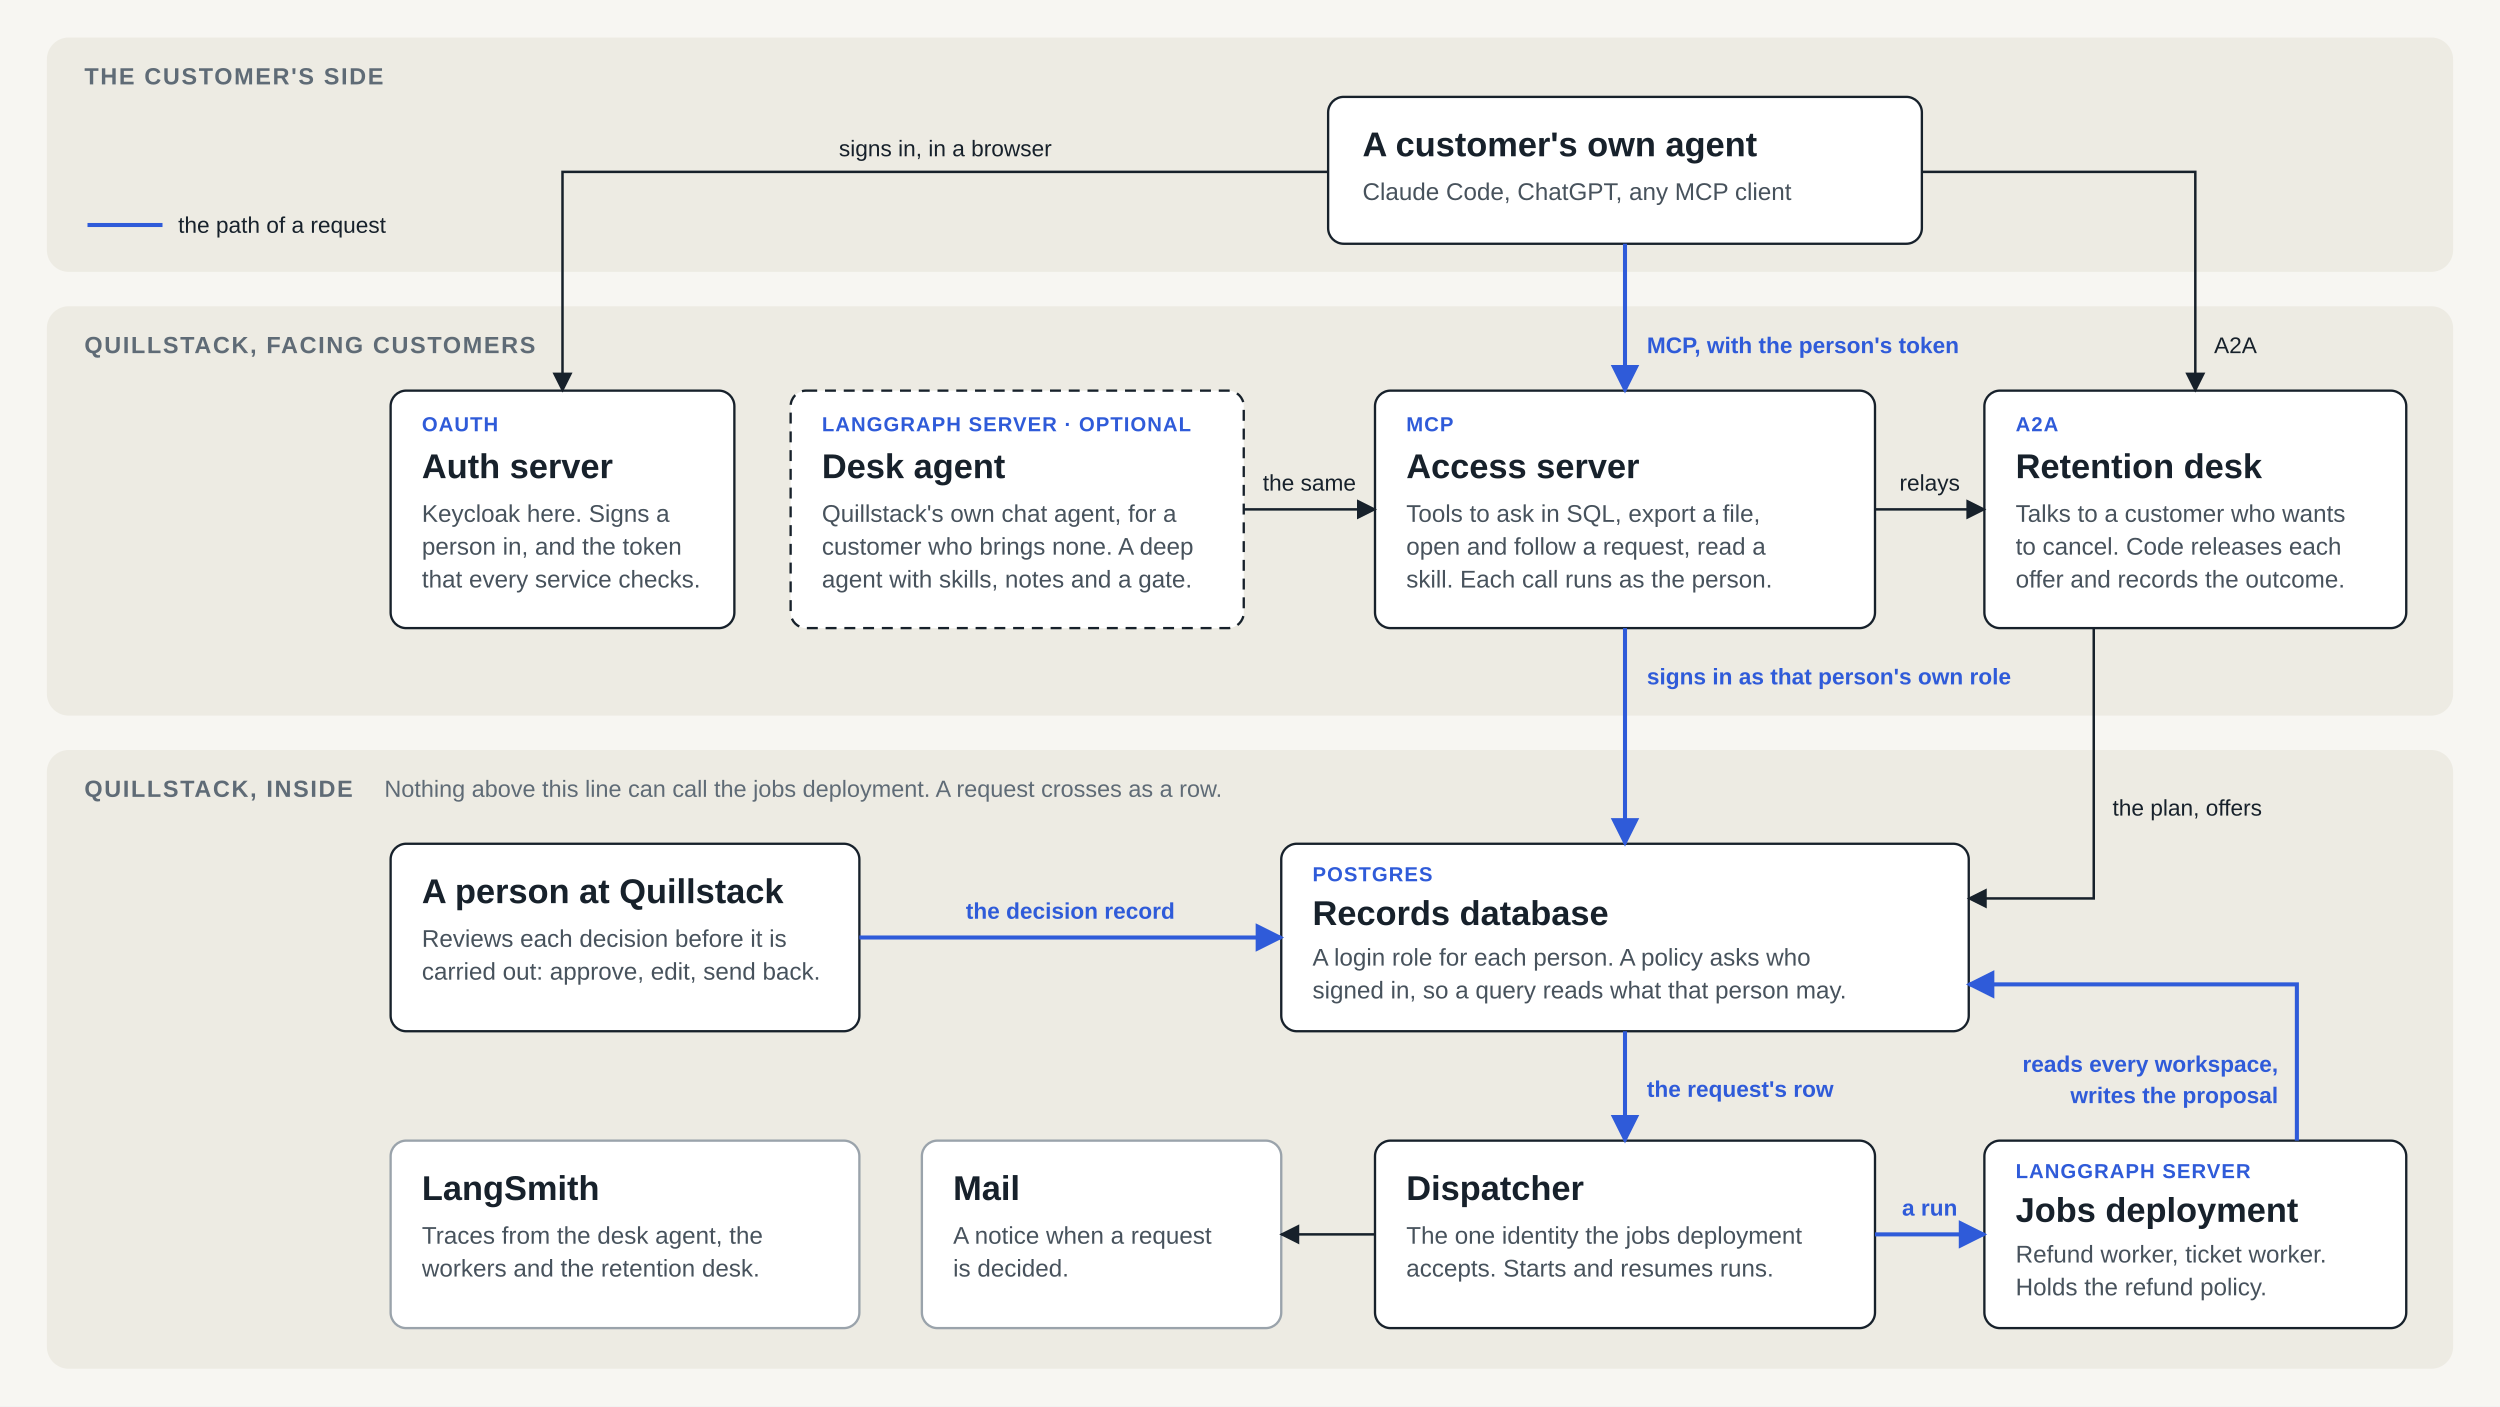
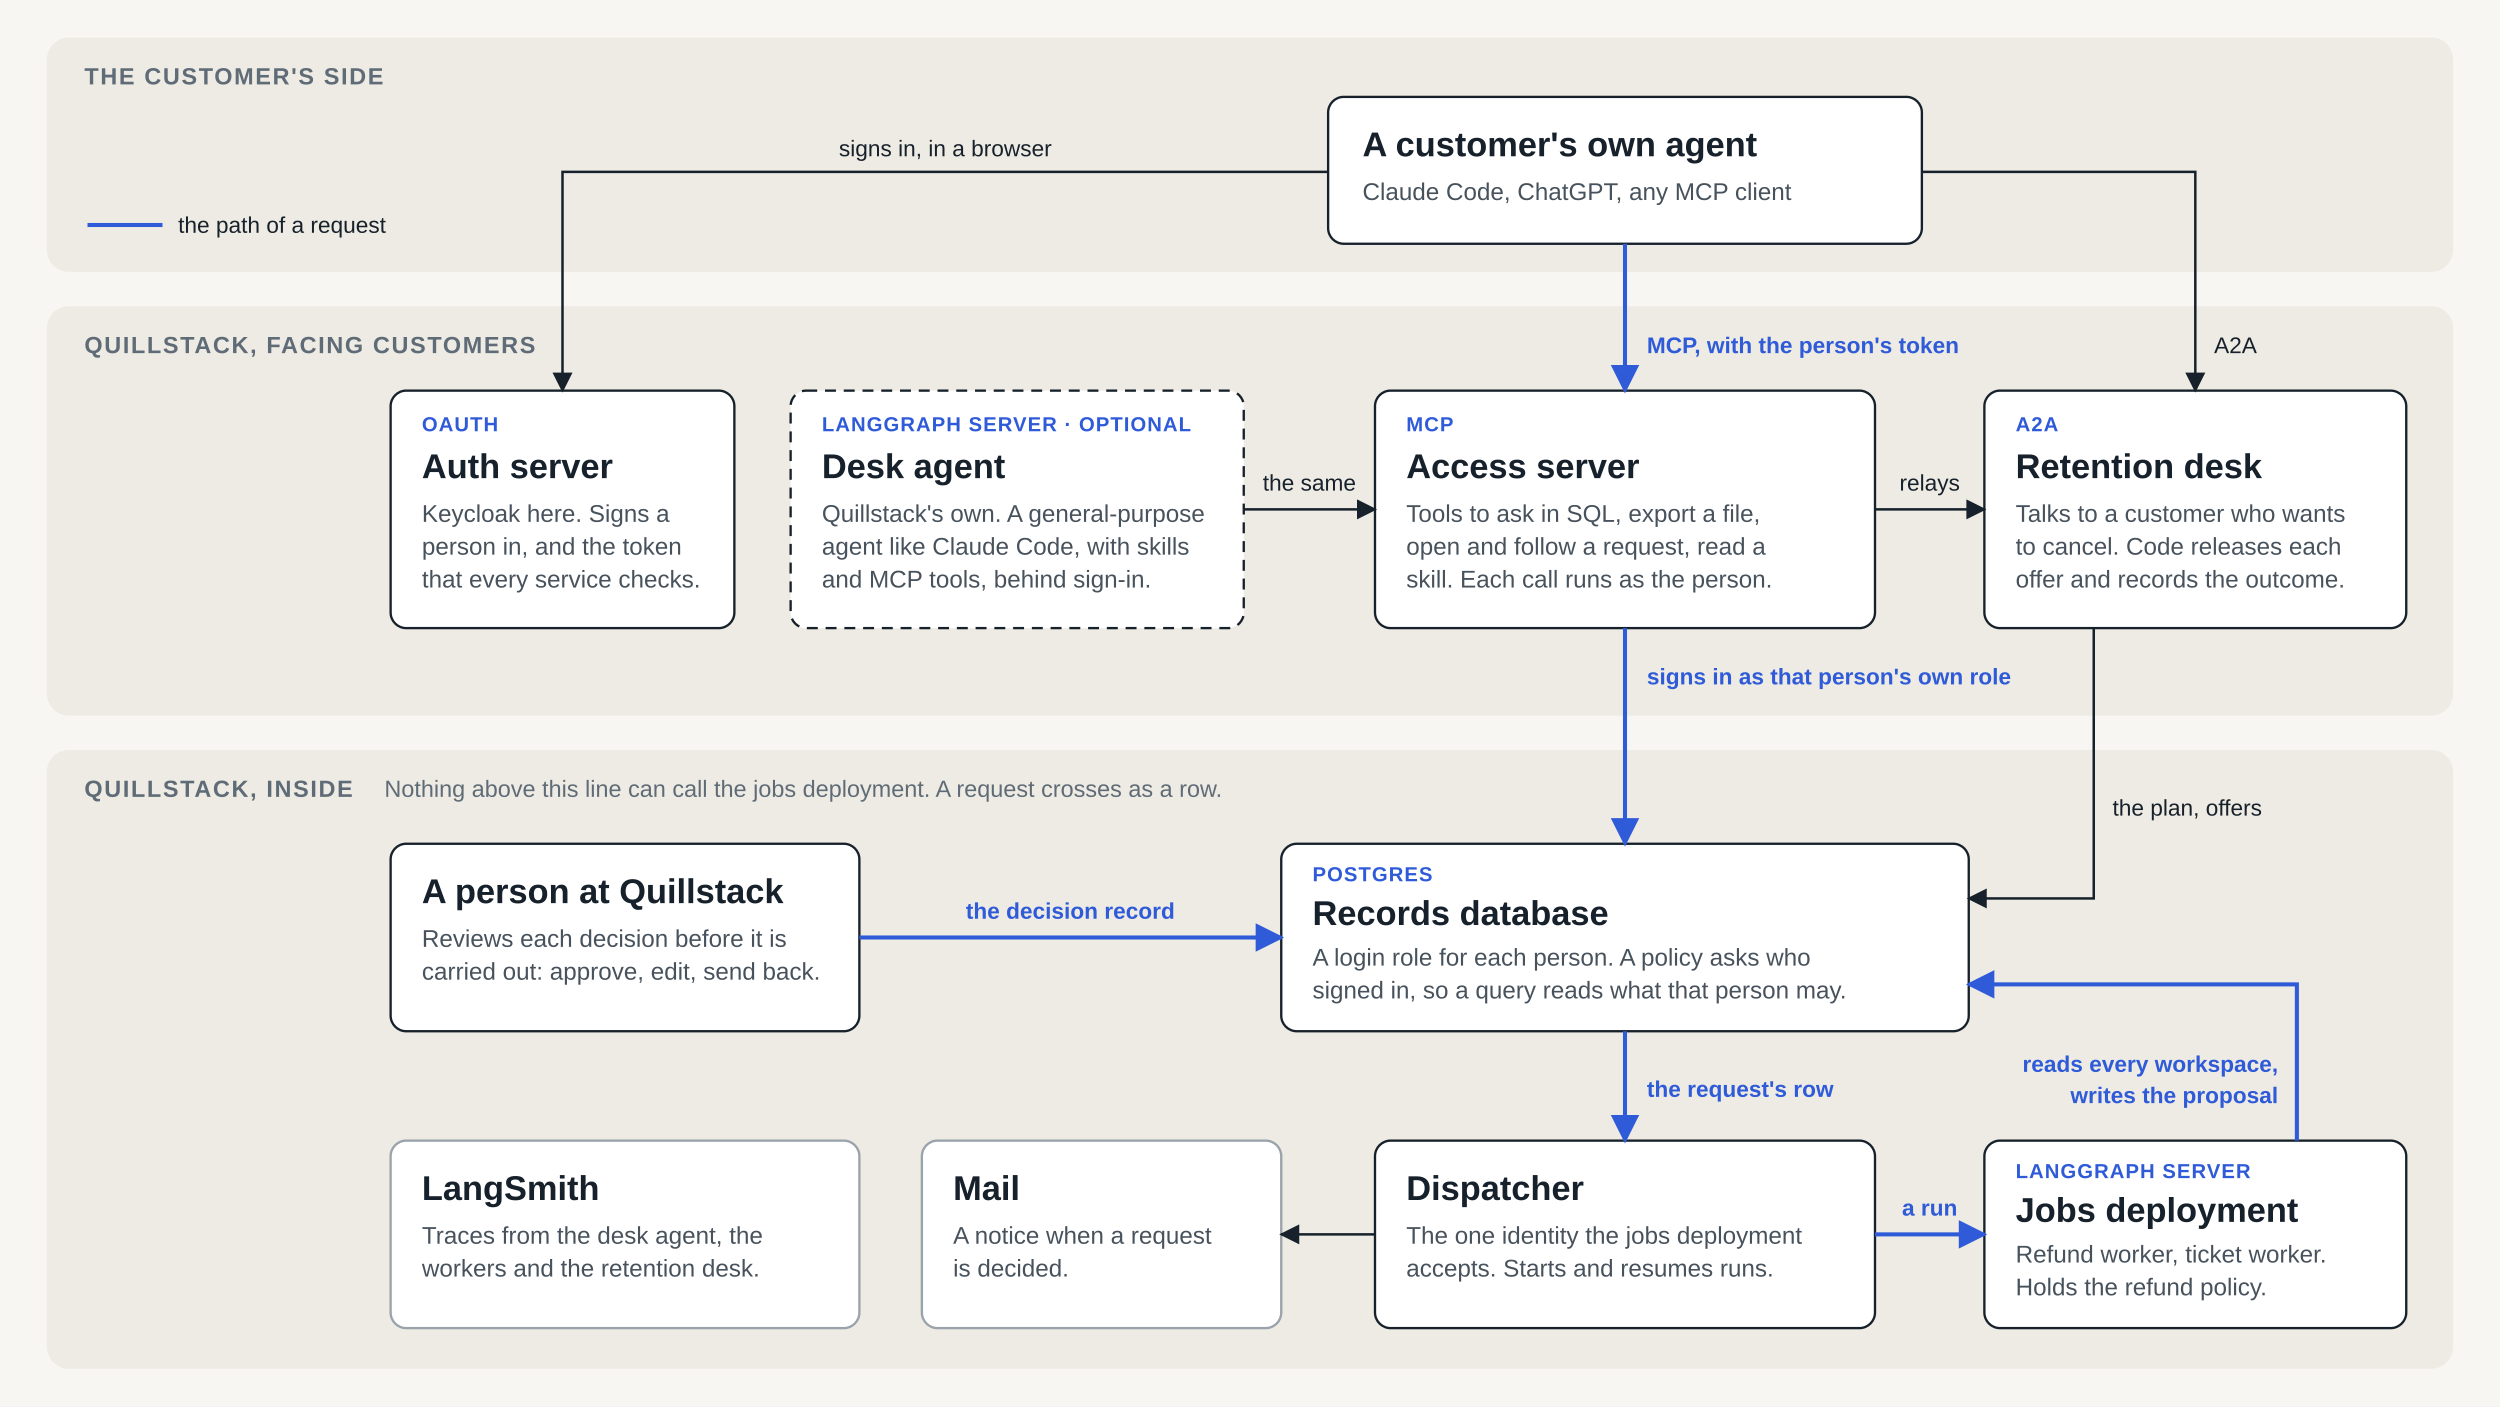
<svg xmlns="http://www.w3.org/2000/svg" viewBox="0 0 1600 900" font-family="-apple-system, 'Helvetica Neue', Arial, sans-serif">
  <defs>
    <marker id="ink" viewBox="0 0 10 10" refX="9" refY="5" markerWidth="8" markerHeight="8" orient="auto-start-reverse">
      <path d="M0 0 L10 5 L0 10 z" fill="#17212B" />
    </marker>
    <marker id="blue" viewBox="0 0 10 10" refX="9" refY="5" markerWidth="7" markerHeight="7" orient="auto-start-reverse">
      <path d="M0 0 L10 5 L0 10 z" fill="#2F5BD9" />
    </marker>
    <style>
      .zone { fill: #EDEBE3; }
      .zl { font-size: 15px; font-weight: 600; fill: #5F6B76; letter-spacing: 0.07em; }
      .zs { font-size: 15px; fill: #5F6B76; }
      .box { fill: #FFFFFF; stroke: #17212B; stroke-width: 1.5; }
      .out { fill: #FFFFFF; stroke: #9AA3AB; stroke-width: 1.5; }
      .t { font-size: 22px; font-weight: 650; fill: #17212B; }
      .b { font-size: 15.5px; fill: #47525C; }
      .tag { font-size: 13px; font-weight: 650; fill: #2F5BD9; letter-spacing: 0.05em; }
      .a { fill: none; stroke: #17212B; stroke-width: 1.6; marker-end: url(#ink); }
      .r { fill: none; stroke: #2F5BD9; stroke-width: 2.6; marker-end: url(#blue); }
      .l { font-size: 14.5px; fill: #17212B; }
      .lr { font-size: 14.5px; fill: #2F5BD9; font-weight: 600; }
    </style>
  </defs>
  <rect width="1600" height="900" fill="#F7F6F2" />
  <rect class="zone" x="30" y="24" width="1540" height="150" rx="14" />
  <text class="zl" x="54" y="54">THE CUSTOMER'S SIDE</text>
  <rect class="zone" x="30" y="196" width="1540" height="262" rx="14" />
  <text class="zl" x="54" y="226">QUILLSTACK, FACING CUSTOMERS</text>
  <rect class="zone" x="30" y="480" width="1540" height="396" rx="14" />
  <text class="zl" x="54" y="510">QUILLSTACK, INSIDE</text>
  <text class="zs" x="246" y="510">Nothing above this line can call the jobs deployment. A request crosses as a row.</text>
  <line x1="56" y1="144" x2="104" y2="144" stroke="#2F5BD9" stroke-width="2.6" />
  <text class="l" x="114" y="149">the path of a request</text>
  <rect class="box" x="850" y="62" width="380" height="94" rx="10" />
  <text class="t" x="872" y="100">A customer's own agent</text>
  <text class="b" x="872" y="128">Claude Code, ChatGPT, any MCP client</text>
  <rect class="box" x="250" y="250" width="220" height="152" rx="10" />
  <text class="tag" x="270" y="276">OAUTH</text>
  <text class="t" x="270" y="306">Auth server</text>
  <text class="b" x="270" y="334">Keycloak here. Signs a</text>
  <text class="b" x="270" y="355">person in, and the token</text>
  <text class="b" x="270" y="376">that every service checks.</text>
  <rect class="box" x="506" y="250" width="290" height="152" rx="10" stroke-dasharray="7 5" />
  <text class="tag" x="526" y="276">LANGGRAPH SERVER · OPTIONAL</text>
  <text class="t" x="526" y="306">Desk agent</text>
-   <text class="b" x="526" y="334">Quillstack's own chat agent, for a</text>
-   <text class="b" x="526" y="355">customer who brings none. A deep</text>
-   <text class="b" x="526" y="376">agent with skills, notes and a gate.</text>
+   <text class="b" x="526" y="334">Quillstack's own. A general-purpose</text>
+   <text class="b" x="526" y="355">agent like Claude Code, with skills</text>
+   <text class="b" x="526" y="376">and MCP tools, behind sign-in.</text>
  <rect class="box" x="880" y="250" width="320" height="152" rx="10" />
  <text class="tag" x="900" y="276">MCP</text>
  <text class="t" x="900" y="306">Access server</text>
  <text class="b" x="900" y="334">Tools to ask in SQL, export a file,</text>
  <text class="b" x="900" y="355">open and follow a request, read a</text>
  <text class="b" x="900" y="376">skill. Each call runs as the person.</text>
  <rect class="box" x="1270" y="250" width="270" height="152" rx="10" />
  <text class="tag" x="1290" y="276">A2A</text>
  <text class="t" x="1290" y="306">Retention desk</text>
  <text class="b" x="1290" y="334">Talks to a customer who wants</text>
  <text class="b" x="1290" y="355">to cancel. Code releases each</text>
  <text class="b" x="1290" y="376">offer and records the outcome.</text>
  <rect class="box" x="250" y="540" width="300" height="120" rx="10" />
  <text class="t" x="270" y="578">A person at Quillstack</text>
  <text class="b" x="270" y="606">Reviews each decision before it is</text>
  <text class="b" x="270" y="627">carried out: approve, edit, send back.</text>
  <rect class="box" x="820" y="540" width="440" height="120" rx="10" />
  <text class="tag" x="840" y="564">POSTGRES</text>
  <text class="t" x="840" y="592">Records database</text>
  <text class="b" x="840" y="618">A login role for each person. A policy asks who</text>
  <text class="b" x="840" y="639">signed in, so a query reads what that person may.</text>
  <rect class="out" x="250" y="730" width="300" height="120" rx="10" />
  <text class="t" x="270" y="768">LangSmith</text>
  <text class="b" x="270" y="796">Traces from the desk agent, the</text>
  <text class="b" x="270" y="817">workers and the retention desk.</text>
  <rect class="out" x="590" y="730" width="230" height="120" rx="10" />
  <text class="t" x="610" y="768">Mail</text>
  <text class="b" x="610" y="796">A notice when a request</text>
  <text class="b" x="610" y="817">is decided.</text>
  <rect class="box" x="880" y="730" width="320" height="120" rx="10" />
  <text class="t" x="900" y="768">Dispatcher</text>
  <text class="b" x="900" y="796">The one identity the jobs deployment</text>
  <text class="b" x="900" y="817">accepts. Starts and resumes runs.</text>
  <rect class="box" x="1270" y="730" width="270" height="120" rx="10" />
  <text class="tag" x="1290" y="754">LANGGRAPH SERVER</text>
  <text class="t" x="1290" y="782">Jobs deployment</text>
  <text class="b" x="1290" y="808">Refund worker, ticket worker.</text>
  <text class="b" x="1290" y="829">Holds the refund policy.</text>
  <path class="a" d="M850 110 H360 V250" />
  <text class="l" x="605" y="100" text-anchor="middle">signs in, in a browser</text>
  <path class="a" d="M1230 110 H1405 V250" />
  <text class="l" x="1417" y="226">A2A</text>
  <path class="a" d="M796 326 H880" />
  <text class="l" x="838" y="314" text-anchor="middle">the same</text>
  <path class="a" d="M1200 326 H1270" />
  <text class="l" x="1235" y="314" text-anchor="middle">relays</text>
  <path class="a" d="M1340 402 V575 H1260" />
  <text class="l" x="1352" y="522">the plan, offers</text>
  <path class="a" d="M880 790 H820" />
  <path class="r" d="M1040 156 V250" />
  <text class="lr" x="1054" y="226">MCP, with the person's token</text>
  <path class="r" d="M1040 402 V540" />
  <text class="lr" x="1054" y="438">signs in as that person's own role</text>
  <path class="r" d="M1040 660 V730" />
  <text class="lr" x="1054" y="702">the request's row</text>
  <path class="r" d="M1200 790 H1270" />
  <text class="lr" x="1235" y="778" text-anchor="middle">a run</text>
  <path class="r" d="M1470 730 V630 H1260" />
  <text class="lr" x="1458" y="686" text-anchor="end">reads every workspace,</text>
  <text class="lr" x="1458" y="706" text-anchor="end">writes the proposal</text>
  <path class="r" d="M550 600 H820" />
  <text class="lr" x="685" y="588" text-anchor="middle">the decision record</text>
</svg>
